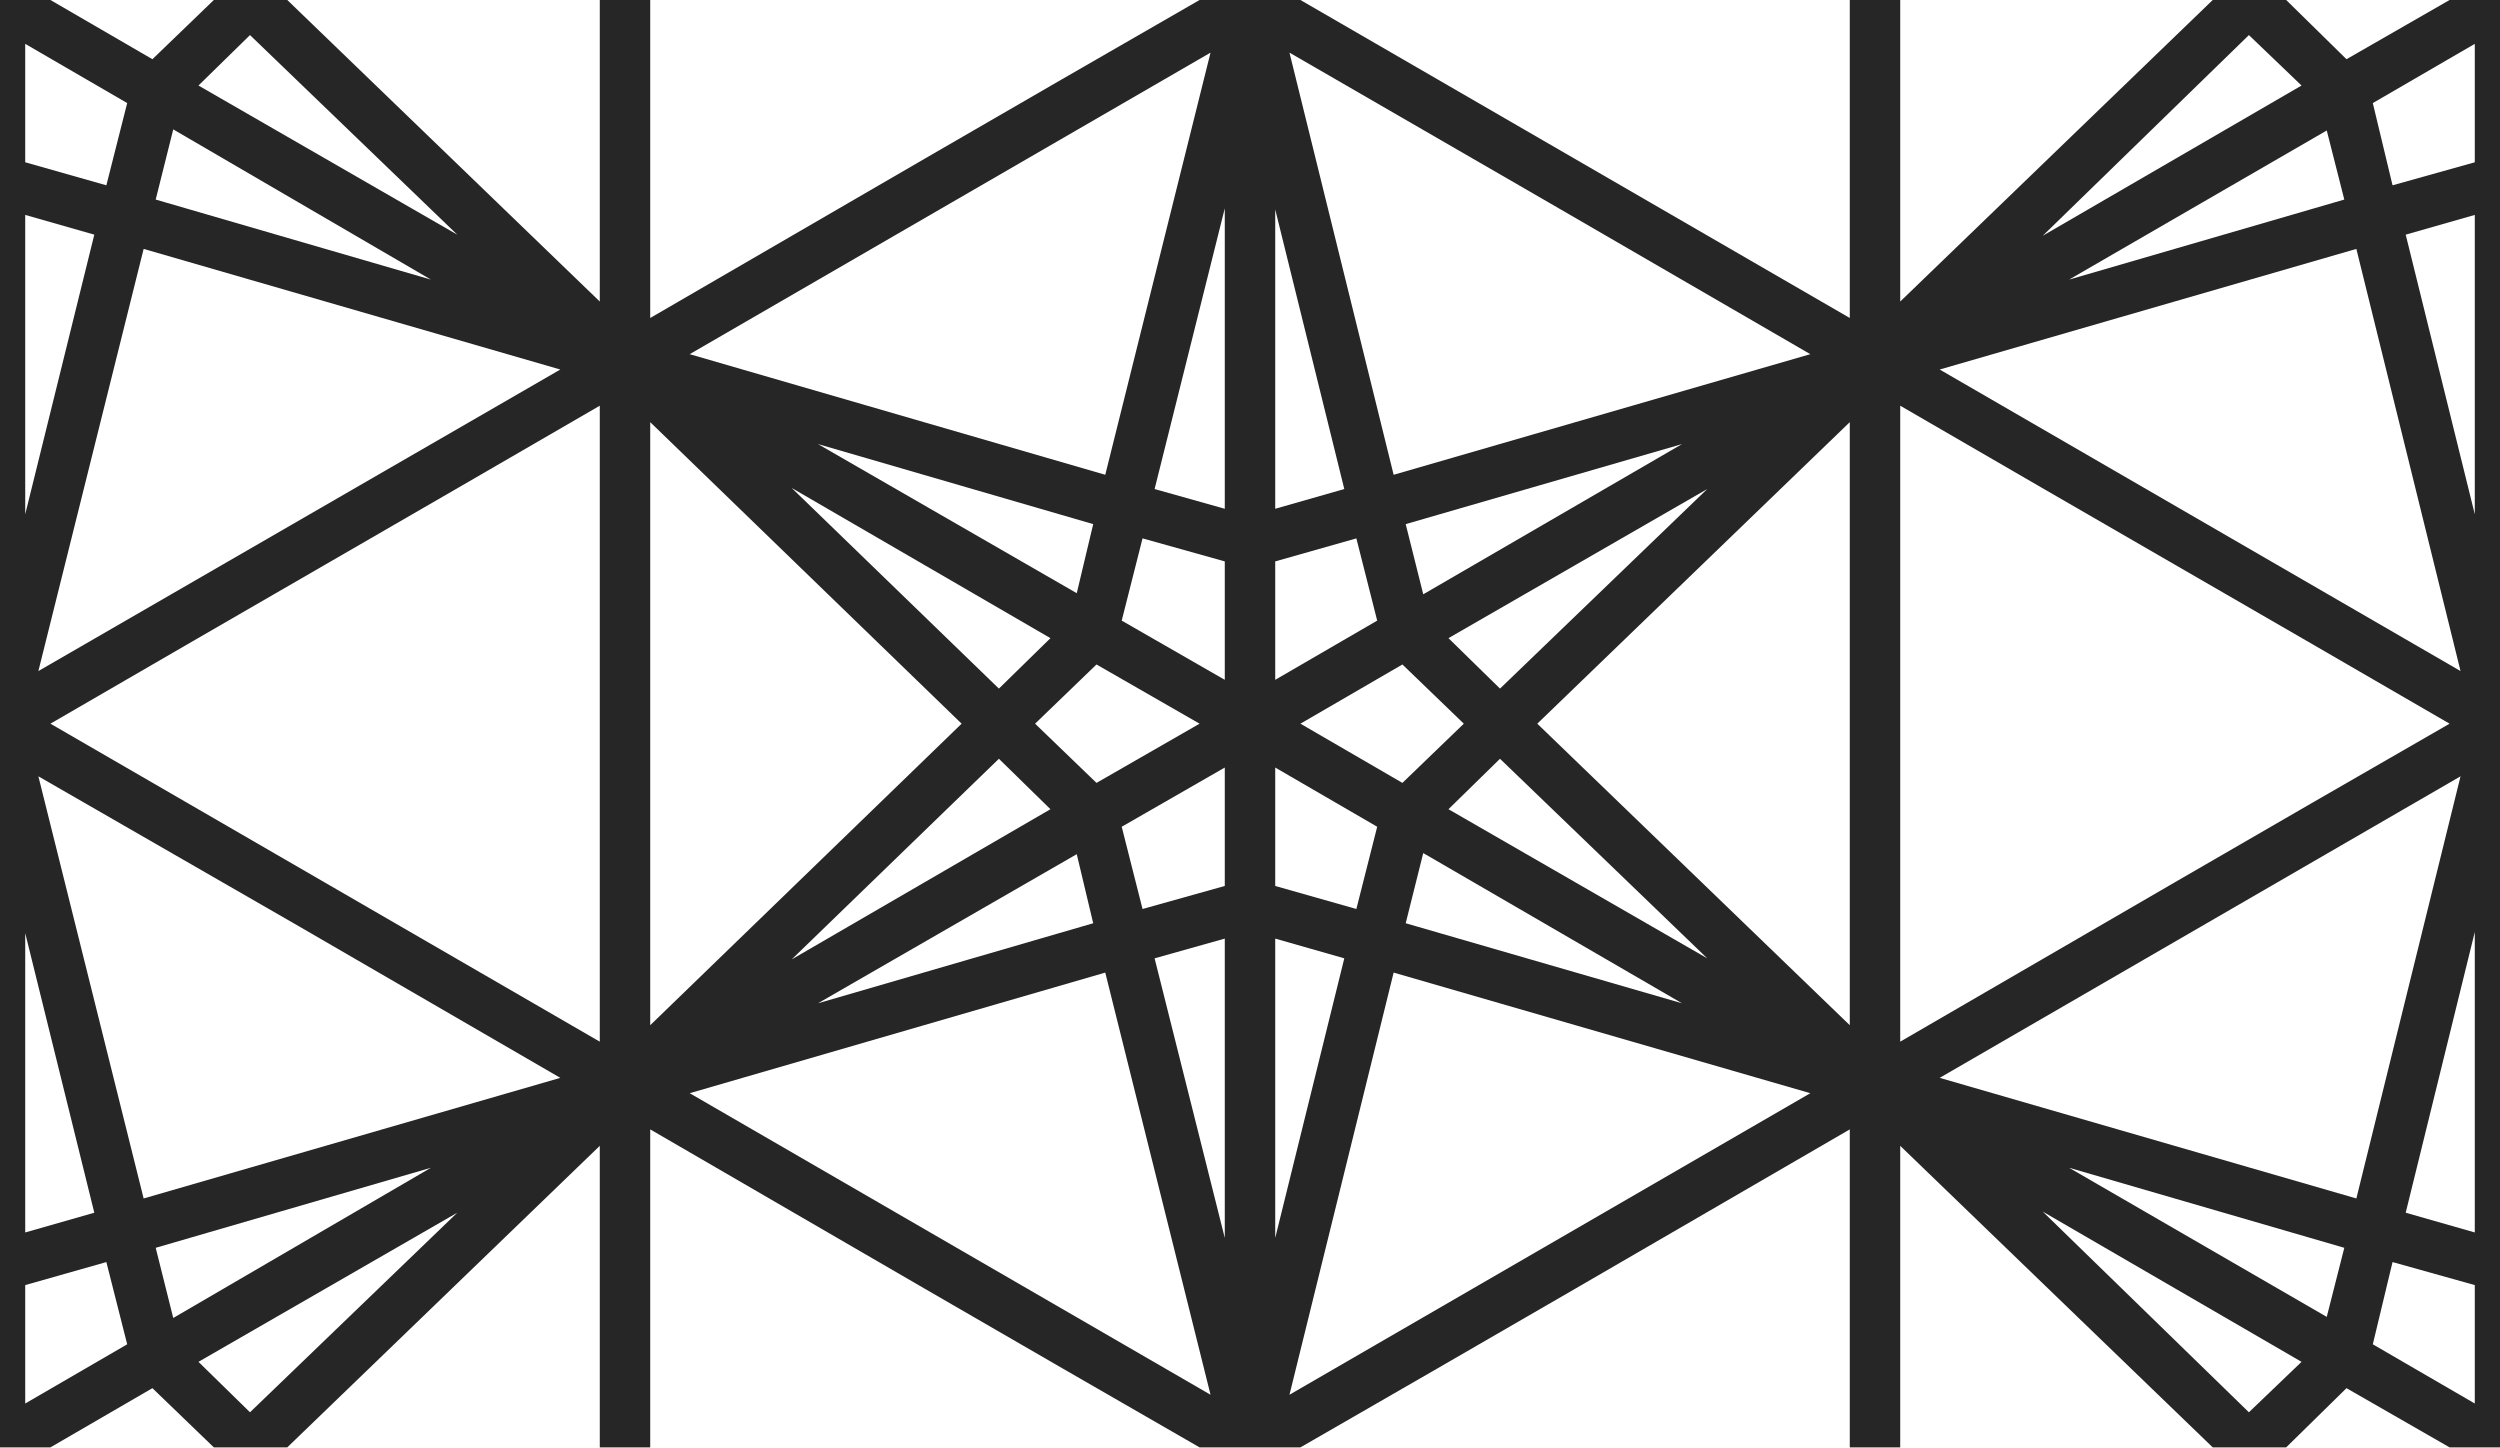
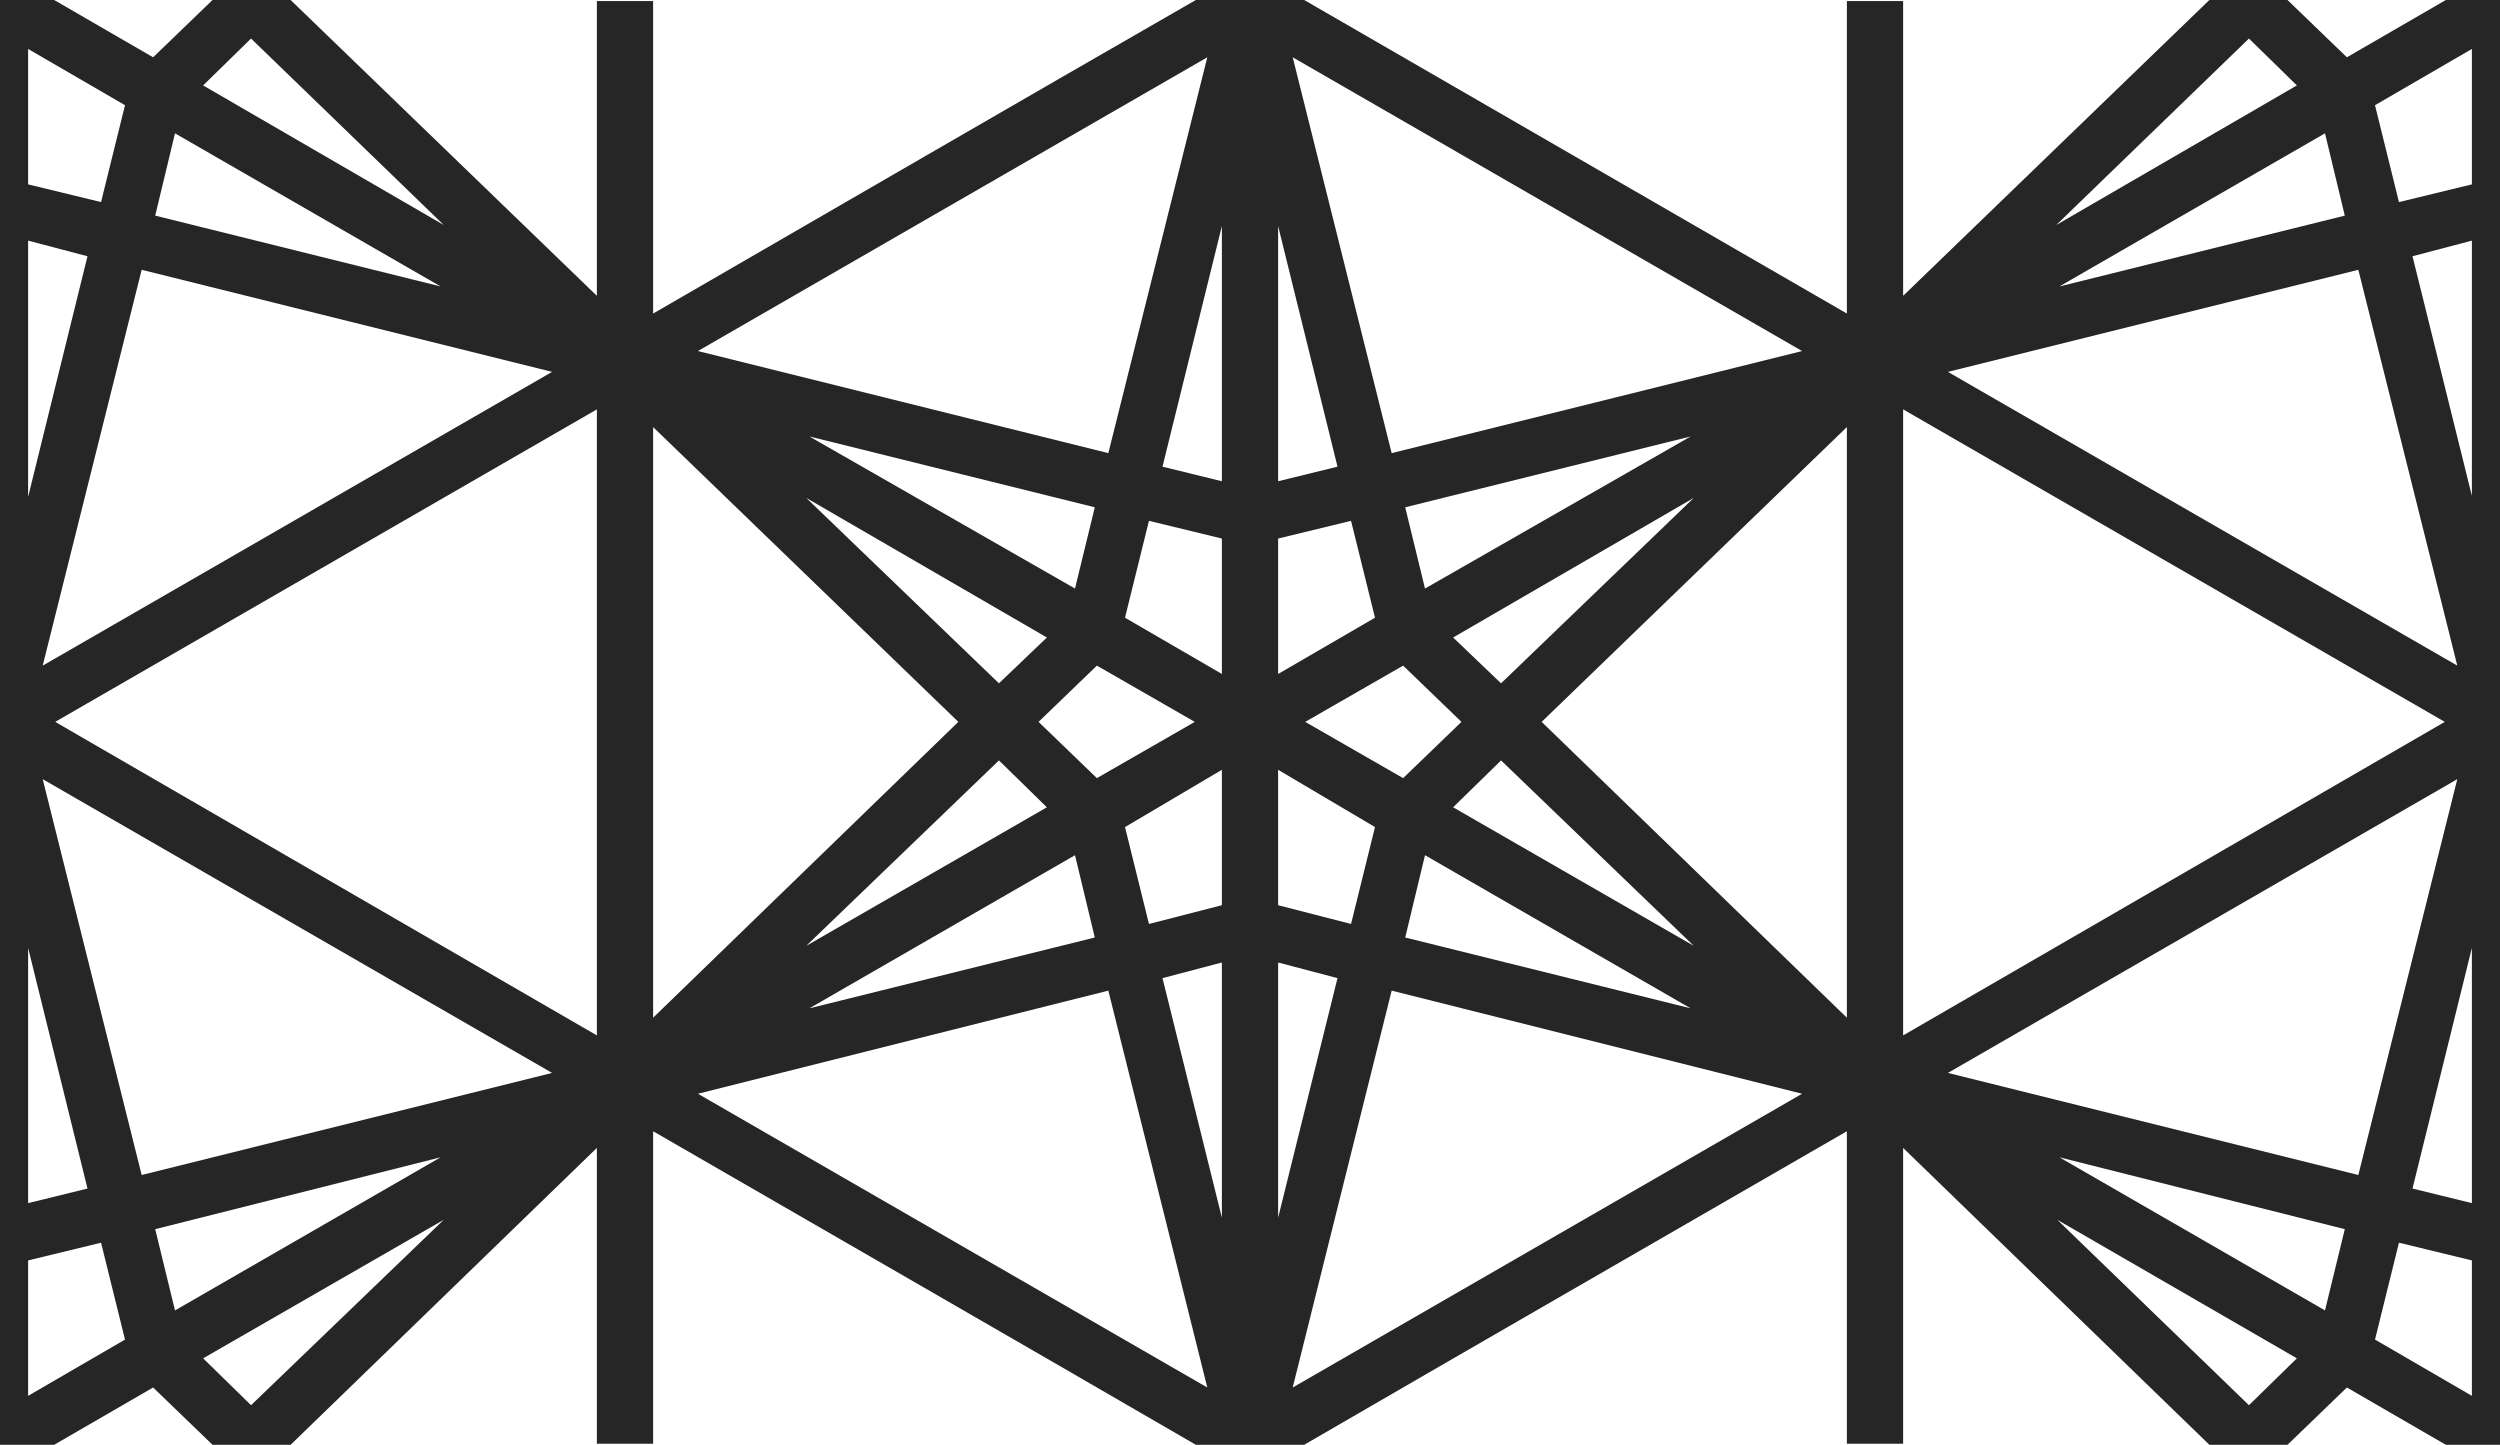
- <svg xmlns="http://www.w3.org/2000/svg" xml:space="preserve" width="2.28in" height="1.32in" version="1.1" style="shape-rendering:geometricPrecision; text-rendering:geometricPrecision; image-rendering:optimizeQuality; fill-rule:evenodd; clip-rule:evenodd" viewBox="0 0 2280 1320">
+ <svg xmlns="http://www.w3.org/2000/svg" xml:space="preserve" width="2.4in" height="1.387in" version="1.1" style="shape-rendering:geometricPrecision; text-rendering:geometricPrecision; image-rendering:optimizeQuality; fill-rule:evenodd; clip-rule:evenodd" viewBox="0 0 2400 1387">
  <defs>
    <style type="text/css">
   
    .fil0 {fill:#262626;fill-rule:nonzero}
   
  </style>
  </defs>
  <g id="Layer_x0020_1">
-     <path class="fil0" d="M1186 0l501 290 0 -290 46 0 0 275 285 -275 67 0 55 54 94 -54 46 0 0 1320 -46 0 0 0 -94 -54 -55 54 0 0 -67 0 0 0 -285 -275 0 275 -46 0 0 -290c-167,97 -334,194 -501,290l-92 0c-167,-96 -334,-193 -501,-290l0 290 -46 0 0 -275 -285 275 0 0 -67 0 0 0 -56 -54 -93 54 0 0 -46 0 0 -1320 46 0 93 54 56 -54 67 0 285 275 0 -275 46 0 0 290c167,-97 334,-194 501,-290l92 0zm-639 950l0 -580c-167,97 -334,193 -501,290l501 290zm-319 338l189 -182 -236 136 47 46zm-205 -164l63 -18 -63 -255 0 273zm108 -31l380 -110 -238 -138 -238 -137 96 385zm262 -28l-251 73 16 64 235 -137zm-296 86l-74 21 0 108 93 -54 -19 -75zm2137 -491c-167,-97 -334,-193 -501,-290l0 580c167,-97 334,-194 501,-290zm-371 445l188 183 48 -46 -236 -137zm-94 -122l380 110 95 -385 -475 275zm425 123l63 18 0 -274 -63 256zm63 66l-75 -21 -18 75 93 54 0 -108zm-119 -34l-251 -73 235 136 16 -63zm-1910 -1106l-47 46 236 136 -189 -182zm-70 86l-16 64 251 73 -235 -137zm-27 109l-96 385 476 -275 -380 -110zm-108 242l63 -255 -63 -18 0 273zm74 -300l19 -75 -93 -54 0 108 74 21zm2147 443l-95 -385 -380 110 475 275zm-106 -430l-16 -63 -235 136 251 -73zm-39 -104l-48 -46 -188 183 236 -137zm65 16l18 75 75 -21 0 -108 -93 54zm30 120l63 255 0 -273 -63 18zm-507 171l-285 275 285 275 0 -550zm-319 307l-47 46 236 136 -189 -182zm-70 86l-16 64 252 73 -236 -137zm-27 109l-95 385 475 -275 -380 -110zm-108 242l63 -255 -63 -18 0 273zm74 -300l19 -75 -93 -54 0 108 74 21zm42 -115l56 -54 -56 -54 -93 54 93 54zm89 -86l189 -182 -236 136 47 46zm-264 644l-96 -385 -379 110 475 275zm-107 -430l-15 -63 -236 136 251 -73zm-39 -104l-47 -46 -189 183 236 -137zm-81 -78l-284 -275 0 550 284 -275zm-155 -215l189 183 47 -46 -236 -137zm222 215l56 54 94 -54 -94 -54 -56 54zm79 94l19 75 75 -21 0 -108 -94 54zm30 120l64 255 0 -273 -64 18zm-424 -551l379 110 96 -385 -475 275zm424 123l64 18 0 -274 -64 256zm110 18l63 -18 -63 -255 0 273zm108 -31l380 -110 -238 -138 -237 -137 95 385zm263 -28l-252 73 16 64 236 -137zm-297 86l-74 21 0 108 93 -54 -19 -75zm-120 21l-75 -21 -19 75 94 54 0 -108zm-120 -34l-251 -73 236 136 15 -63z" />
+     <path class="fil0" d="M52 0l95 55 57 -55 75 0 294 284 0 -283 54 0 0 300c173,-100 347,-201 521,-301l104 0 521 301 0 -300 54 0 0 283 294 -284 75 0 57 55 95 -55 52 0 0 1387 -52 0 -95 -55 -57 55 -75 0 -294 -285 0 284 -54 0 0 -300c-173,100 -347,200 -521,301l-104 0c-174,-101 -348,-201 -521,-301l0 300 -54 0 0 -284 -294 285 -75 0 -57 -55 -95 55 -52 0 0 -1387 52 0zm143 82l231 134 -185 -179 -46 45zm1779 134l231 -134 -46 -45 -185 179zm231 1088l-230 -133 184 178 46 -45zm-1779 -133l-231 133 46 45 185 -178zm-399 -694l57 -231 -57 -15 0 246zm70 -283l23 -93 -93 -54 0 130 70 17zm677 284l185 178 46 -44 -231 -134zm258 87l19 -78 -274 -68 255 146zm32 -130l95 -380 -489 282 394 98zm177 -380l95 380 394 -98 -489 -282zm108 432l19 78 255 -146 -274 68zm46 125l46 44 185 -178 -231 134zm885 -511l23 93 70 -17 0 -130 -93 54zm36 145l57 230 0 -245 -57 15zm57 664l-57 231 57 14 0 -245zm-70 283l-23 93 93 54 0 -130 -70 -17zm-677 -285l-185 -178 -46 45 231 133zm-258 -87l-19 79 274 68 -255 -147zm-32 130l-95 381 489 -282 -394 -99zm-177 381l-95 -381 -394 99 489 282zm-108 -432l-19 -79 -255 147 274 -68zm-46 -125l-46 -45 -185 178 231 -133zm-885 511l-23 -93 -70 17 0 130 93 -54zm-36 -145l-57 -231 0 245 57 -14zm84 -1013l-19 79 274 68 -255 -147zm-32 131l-95 380 489 -282 -394 -98zm-95 489l95 380 394 -98c-163,-94 -326,-188 -489,-282zm108 432l19 78 255 -147 -274 69zm478 -203l293 -284 -293 -283 0 567zm370 -284l56 54 94 -54 -94 -54 -56 54zm83 101l23 93 70 -18 0 -130 -93 55zm36 145l57 230 0 -245 -57 15zm111 230l57 -230 -57 -15 0 245zm70 -282l23 -93 -93 -55 0 130 70 18zm50 -140l56 -54 -56 -54 -94 54 94 54zm-27 -154l-23 -93 -70 17 0 130 93 -54zm-36 -145l-57 -231 0 245 57 -14zm-111 -231l-57 231 57 14 0 -245zm-70 283l-23 93 93 54 0 -130 -70 -17zm670 -90l-293 283 293 284 0 -567zm459 848l19 -78 -274 -69 255 147zm32 -130l95 -380 -489 282 394 98zm95 -489l-95 -380 -394 98 489 282zm-108 -432l-19 -79 -255 147 274 -68zm-424 186l0 601 520 -301 -520 -300zm-1254 601l0 -601 -520 300 520 301z" />
  </g>
</svg>
